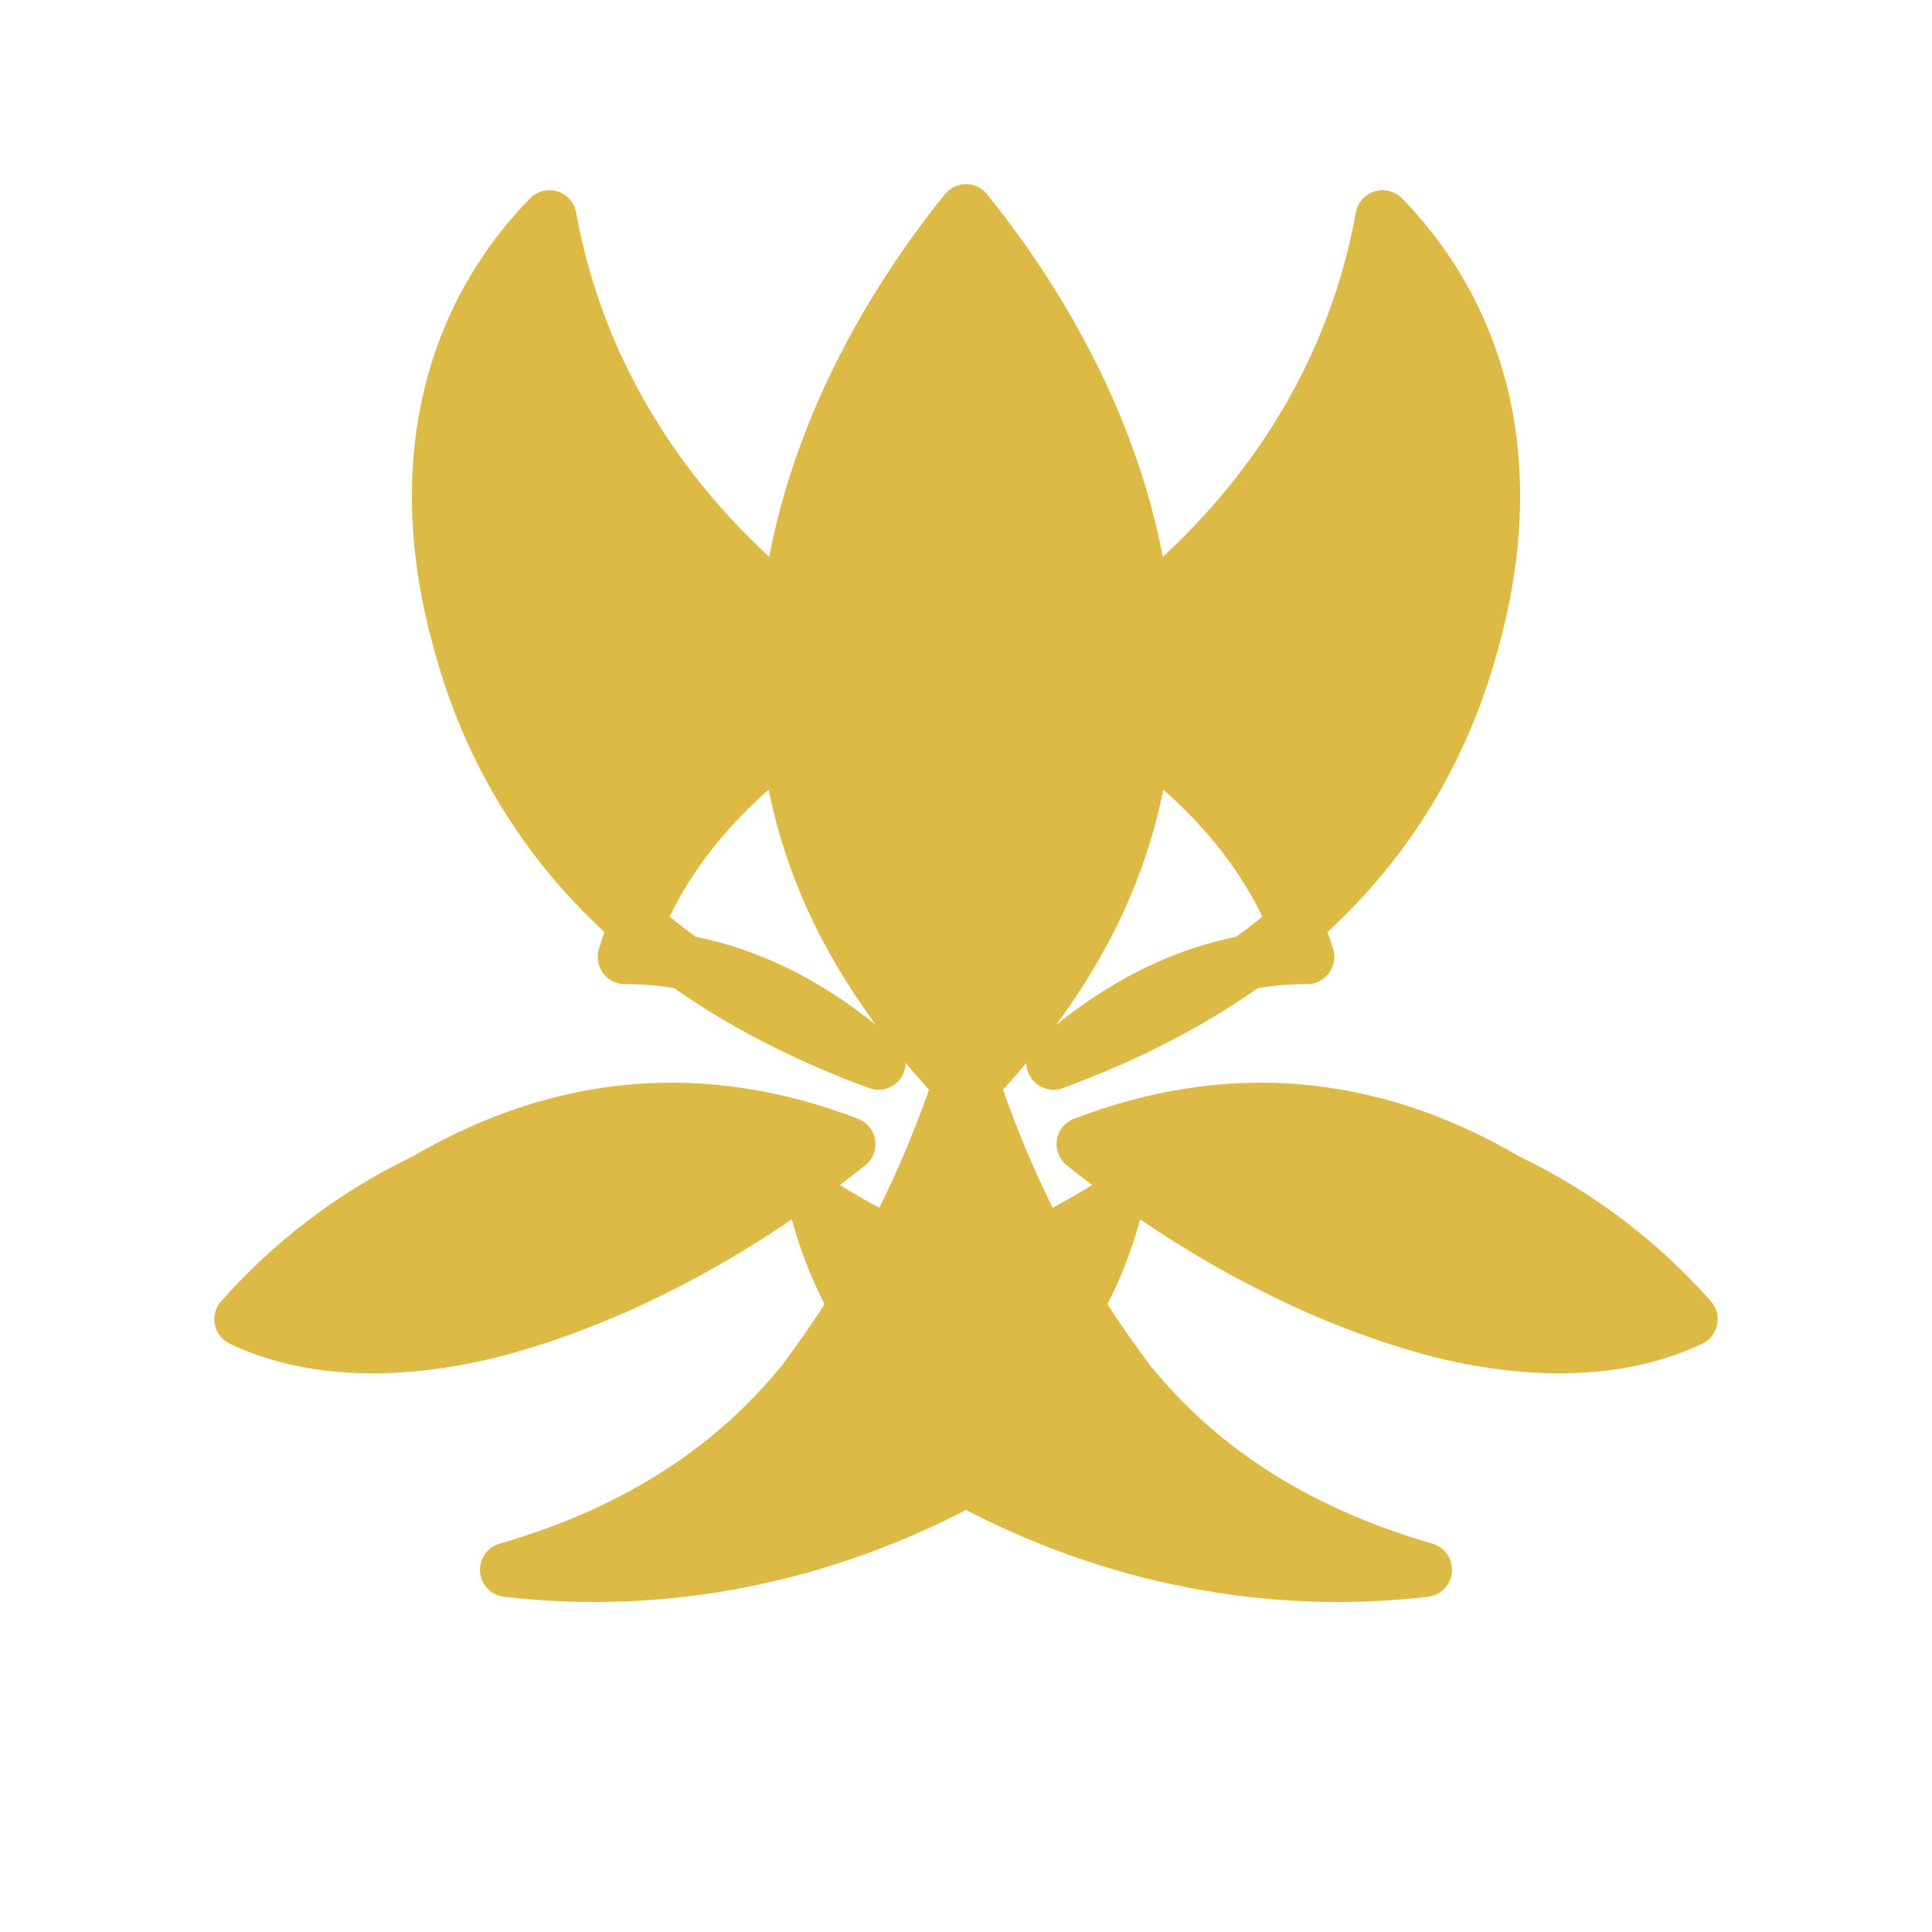
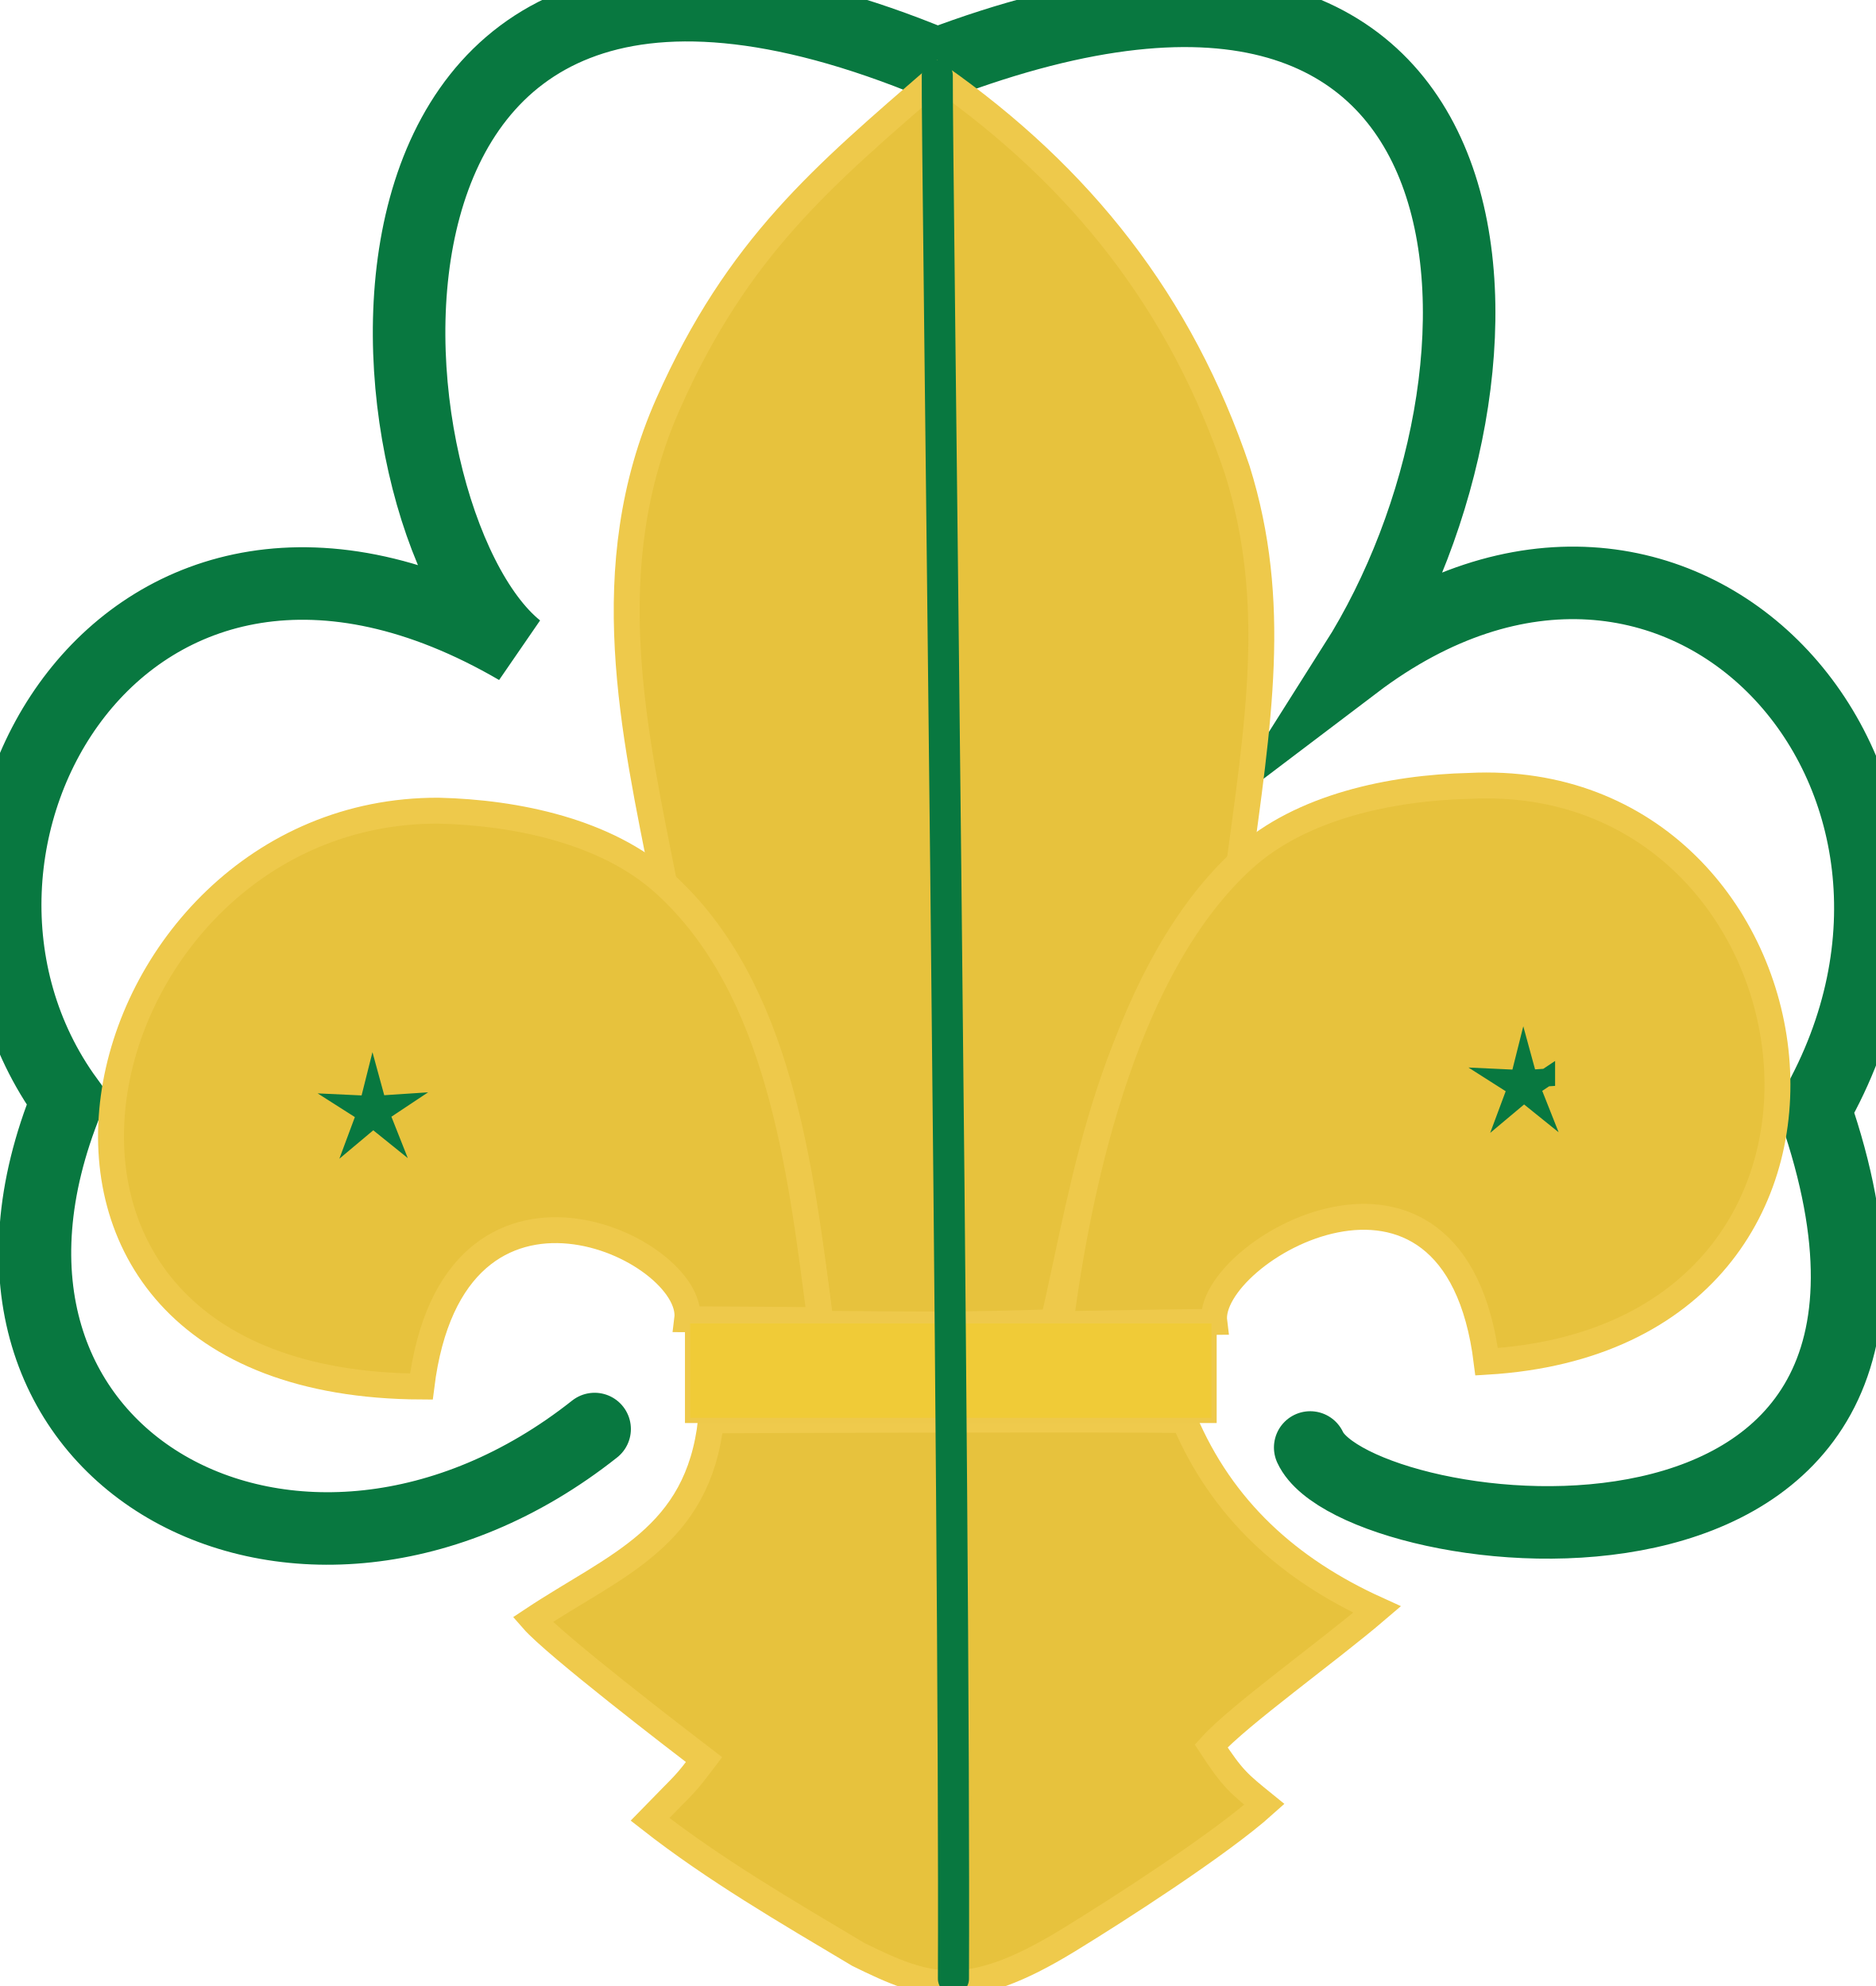
- <svg xmlns="http://www.w3.org/2000/svg" viewBox="0 0 64 64" fill="none">
-   <path d="M32 7C28.7 11.1 26 16.5 26 22.4C26 27.8 28.2 32.1 32 36.1C35.8 32.1 38 27.8 38 22.4C38 16.5 35.3 11.1 32 7Z" fill="#ddb945" stroke="#ddb945" stroke-linecap="round" stroke-linejoin="round" stroke-width="1.8" />
-   <path d="M29.1 35.2C21.5 32.4 16.9 27.6 15.2 21.1C13.7 15.6 14.8 10.7 18.2 7.2C19.3 13.3 23.1 18.7 29.3 22.4C24.5 25.1 21.8 28.1 20.7 31.7C23.7 31.7 26.5 32.9 29.1 35.2Z" fill="#ddb945" stroke="#ddb945" stroke-linecap="round" stroke-linejoin="round" stroke-width="1.8" />
-   <path d="M34.9 35.2C42.5 32.4 47.1 27.6 48.8 21.1C50.3 15.6 49.2 10.7 45.8 7.2C44.7 13.3 40.9 18.7 34.7 22.4C39.5 25.1 42.2 28.1 43.3 31.7C40.3 31.7 37.5 32.9 34.9 35.2Z" fill="#ddb945" stroke="#ddb945" stroke-linecap="round" stroke-linejoin="round" stroke-width="1.8" />
-   <path d="M27 39.8C28.7 40.9 30.4 41.7 32 42C33.6 41.7 35.3 40.9 37 39.8C36.2 42.9 34.7 45.3 32 47C29.3 45.3 27.8 42.9 27 39.8Z" fill="#ddb945" stroke="#ddb945" stroke-linecap="round" stroke-linejoin="round" stroke-width="1.8" />
-   <path d="M32 35.3C30.7 39.3 29 42.6 26.6 45.8C24.4 48.5 21.3 50.7 16.8 52C21.9 52.6 27.2 51.6 32 49C36.8 51.6 42.1 52.6 47.2 52C42.7 50.7 39.6 48.5 37.4 45.8C35 42.6 33.3 39.3 32 35.3Z" fill="#ddb945" stroke="#ddb945" stroke-linecap="round" stroke-linejoin="round" stroke-width="1.8" />
-   <path d="M14.1 39.1C18.7 36.4 23.4 36.1 28.1 37.9C24.2 41 20.1 43.1 16.2 44.1C12.9 44.9 10.1 44.7 8 43.7C9.6 41.9 11.6 40.3 14.1 39.1Z" fill="#ddb945" stroke="#ddb945" stroke-linecap="round" stroke-linejoin="round" stroke-width="1.8" />
-   <path d="M49.9 39.1C45.3 36.4 40.6 36.1 35.9 37.9C39.8 41 43.9 43.1 47.8 44.1C51.1 44.9 53.9 44.7 56 43.7C54.4 41.9 52.4 40.3 49.9 39.1Z" fill="#ddb945" stroke="#ddb945" stroke-linecap="round" stroke-linejoin="round" stroke-width="1.8" />
+ <svg xmlns="http://www.w3.org/2000/svg" viewBox="0 0 362.003 383.407" fill="none">
+   <path d="M114.768 275.881c-56.652 44.85-130.087 5.996-101.731-63.563-35.227-48.454 10.813-131.326 86.818-87.089-31.226-25.133-43.406-164.536 81.052-112.818 114.057-43.324 115.733 60.262 80.614 115.77 62.602-47.443 125.051 22.176 88.766 85.972 34.967 100.996-88.49 84.584-97.402 65.291" stroke="#087840" stroke-width="14" stroke-linecap="round" stroke-miterlimit="10" />
+   <path d="M158.38 255.563c-3.87-29.826-8.22-63.026-30.186-84.984-5.73-29.072-13.282-60.967.778-92.665 13.439-30.299 29.977-44.003 52.089-63.179 27.545 19.333 46.851 43.706 57.738 75.974 7.999 25.617 4.088 48.572.061 78.561-24.846 23.13-29.433 59.663-35.576 85.985-17.273.567-23.346.478-44.904.308Z" fill="#E7C23D" stroke="#EEC94B" stroke-width="5" />
+   <path d="M84.639 156.504c-69.627-.233-96.465 110.752-3.309 111.174 6.116-49.188 53.029-26.642 51.312-12.991 9.397.063 17.539.08 25.673.193-3.803-29.189-7.745-64.086-30.096-84.316-11.102-10.046-28.454-13.702-43.58-14.06Z" fill="#E7C23D" stroke="#EEC94B" stroke-width="5" />
+   <path d="M283.628 151.718c70.131-3.508 86.648 106.218 3.309 111.174-6.115-49.188-54.287-21.351-52.57-7.7-9.396.063-21.566.332-29.699.445 3.803-29.189 13.029-69.628 35.381-89.858 11.1-10.048 28.454-13.703 43.579-14.061Z" fill="#E7C23D" stroke="#EEC94B" stroke-width="5" />
+   <path d="m76.312 213.017-2.874 1.91 1.278 3.229-2.693-2.17-2.646 2.219 1.21-3.251-2.914-1.856 3.44.16.846-3.366.916 3.351 3.437-.226Z" fill="#00D455" stroke="#087840" stroke-width="3.435" stroke-linecap="round" />
+   <path d="m298.435 208.028-2.873 1.91 1.277 3.229-2.692-2.17-2.646 2.219 1.209-3.251-2.914-1.856 3.441.161.846-3.367.916 3.351 3.436-.225Z" fill="#00D455" stroke="#087840" stroke-width="3.435" stroke-linecap="round" />
+   <path d="M137.237 274.206c-2.504 22.701-18.4 27.854-34.422 38.484 4.299 4.929 27.95 23.094 33.071 27.01-3.979 5.259-3.104 3.994-10.424 11.526 12.413 9.718 26.241 17.764 40.229 26.1 13.395 6.61 20.998 9.171 40.422-2.699 9.659-5.903 29.45-18.65 37.937-26.283-5.066-4.108-6.094-4.903-10.289-11.281 5.383-5.959 22.481-18.158 32.028-26.333-17.031-7.727-29.897-19.296-37.216-36.588-17.326-.204-71.984-.023-91.336.064Z" fill="#E7C23D" stroke="#EFCA4C" stroke-width="5" />
+   <rect x="132.706" y="254.988" width="101.624" height="19.235" fill="#F0CB37" stroke="#EEC94B" stroke-width="1.003" stroke-linecap="round" stroke-miterlimit="10" />
+   <path d="M184.026 382.02c.358-90.63-3.266-357.278-3.12-367.444" stroke="#087840" stroke-width="6" stroke-linecap="round" />
</svg>
